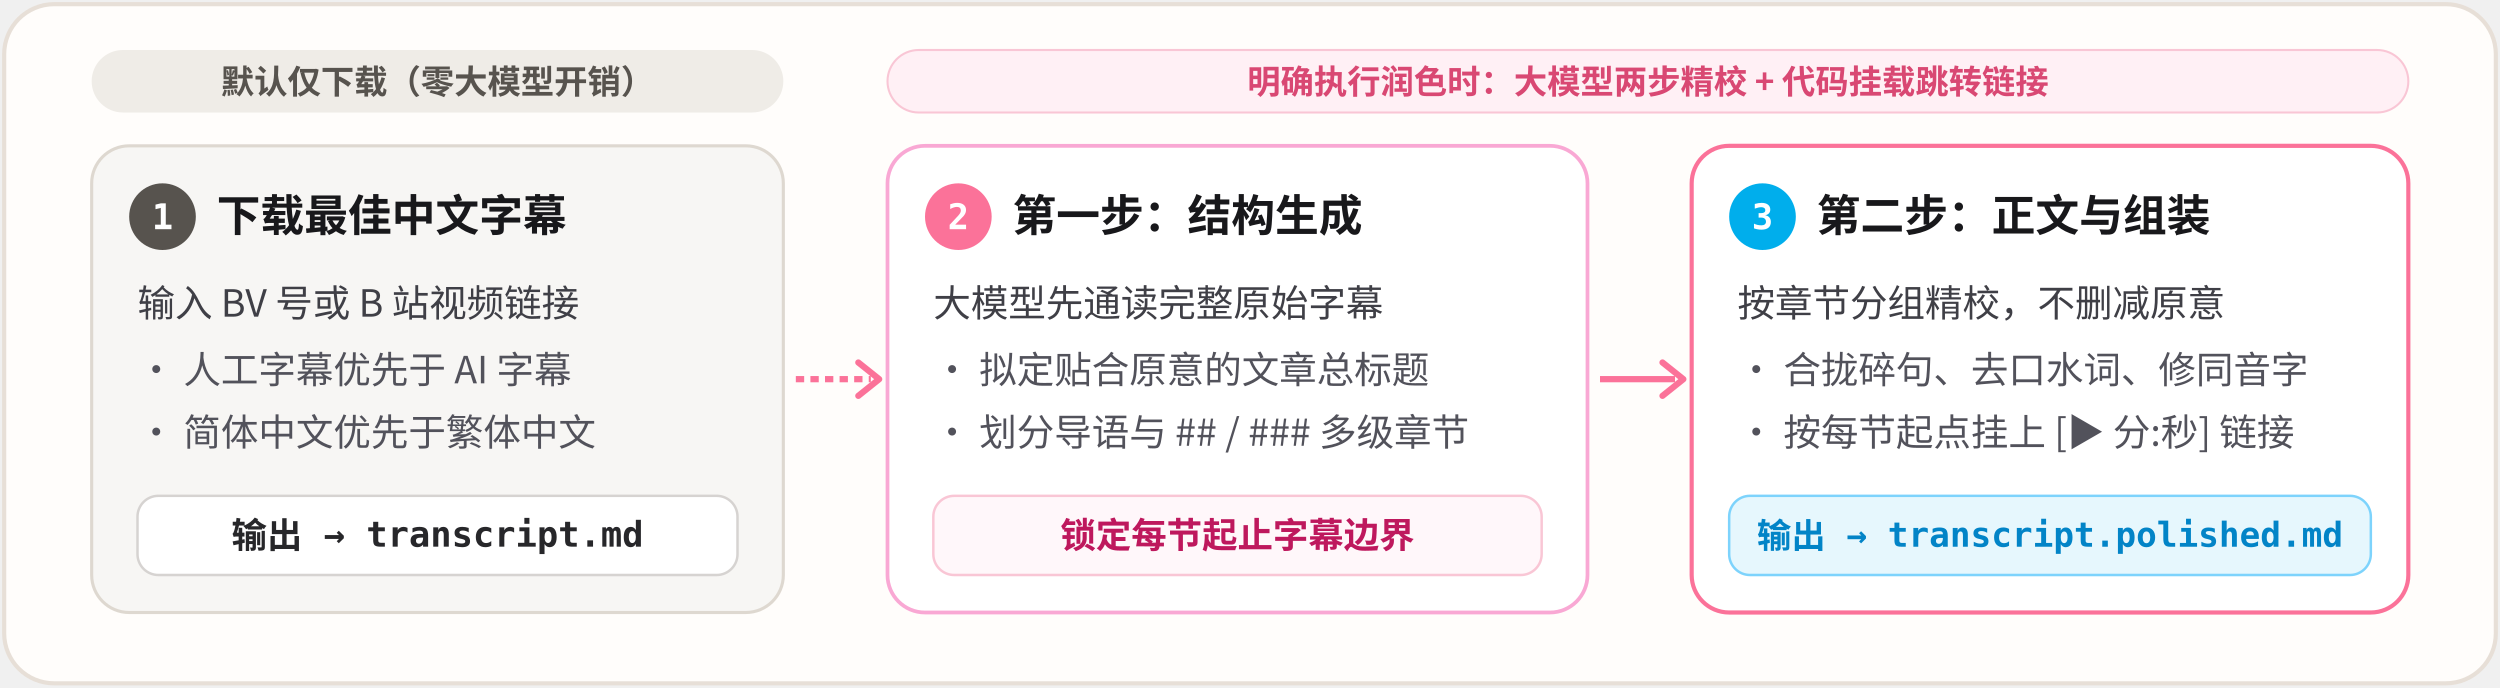
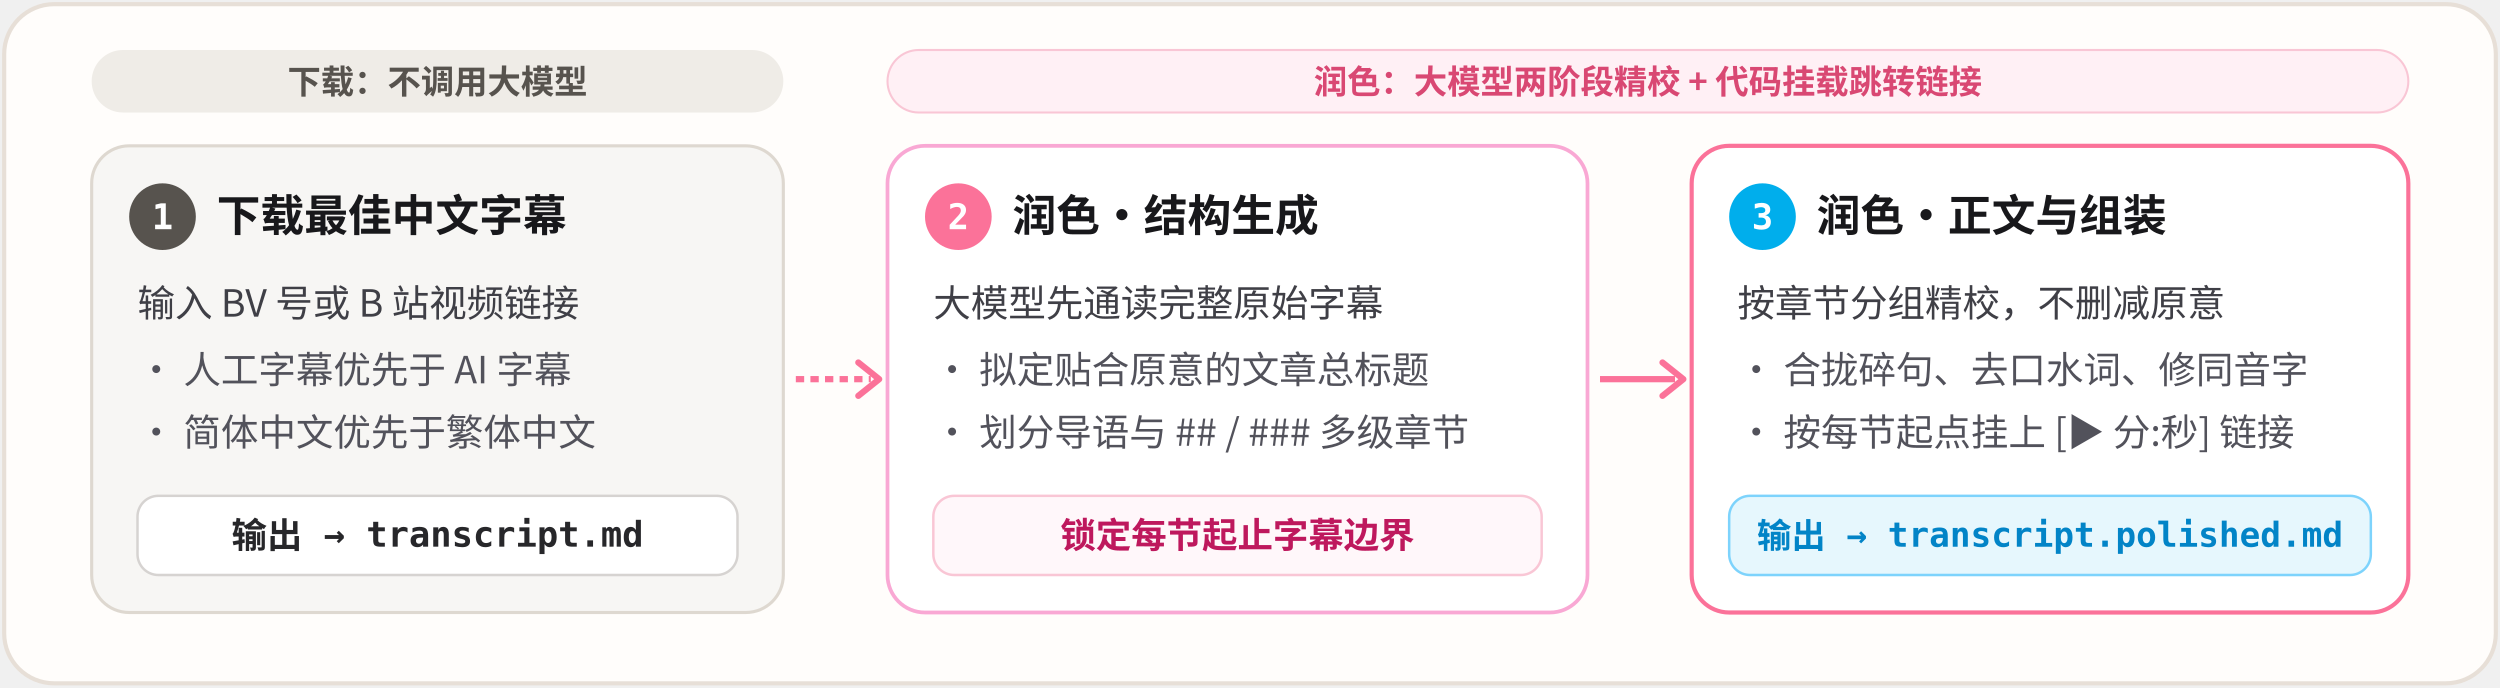
<svg xmlns="http://www.w3.org/2000/svg" width="1200" height="330" viewBox="0 0 1200 330" role="img" aria-labelledby="wf-title wf-desc">
  <rect x="2" y="2" width="1196" height="326" rx="24" fill="#FFFDFB" stroke="#E7DFD7" stroke-width="2" />
  <g transform="translate(44, 24)">
    <rect x="0" y="0" width="332" height="30" rx="15" fill="#EFECE7" />
-     <text x="166" y="21" text-anchor="middle" font-family="-apple-system, BlinkMacSystemFont, 'Segoe UI', 'PingFang SC', 'Noto Sans CJK SC', 'Microsoft YaHei', sans-serif" font-size="16" font-weight="700" fill="#57534E">默认仅下载（零大模型开销）</text>
+     <text x="166" y="21" text-anchor="middle" font-family="-apple-system, BlinkMacSystemFont, 'Segoe UI', 'PingFang SC', 'Noto Sans CJK SC', 'Microsoft YaHei', sans-serif" font-size="16" font-weight="700" fill="#57534E">下载：不调用大模型</text>
    <rect x="382" y="0" width="730" height="30" rx="15" fill="#FFF0F5" stroke="#F9C6D5" stroke-width="1" />
-     <text x="747" y="21" text-anchor="middle" font-family="-apple-system, BlinkMacSystemFont, 'Segoe UI', 'PingFang SC', 'Noto Sans CJK SC', 'Microsoft YaHei', sans-serif" font-size="16" font-weight="700" fill="#D94873">明确执行润色时：大模型两步精校 + 代码挂载跳转链接</text>
+     <text x="747" y="21" text-anchor="middle" font-family="-apple-system, BlinkMacSystemFont, 'Segoe UI', 'PingFang SC', 'Noto Sans CJK SC', 'Microsoft YaHei', sans-serif" font-size="16" font-weight="700" fill="#D94873">润色：大模型两阶段精校 + 代码挂载跳转链接</text>
  </g>
  <g id="step-download" transform="translate(44, 70)">
    <rect x="0" y="0" width="332" height="224" rx="18" fill="#F7F6F4" stroke="#DED8D0" stroke-width="1.5" />
    <circle cx="34" cy="34" r="16" fill="#57534E" />
    <text x="34" y="40" text-anchor="middle" font-family="ui-monospace, SFMono-Regular, Menlo, Consolas, monospace" font-size="17" font-weight="700" fill="#FFFFFF">1</text>
    <text x="60" y="41" font-family="-apple-system, BlinkMacSystemFont, 'Segoe UI', 'PingFang SC', 'Noto Sans CJK SC', 'Microsoft YaHei', sans-serif" font-size="21" font-weight="800" fill="#18181B">下载最佳中文字幕</text>
    <text x="22" y="82" font-family="-apple-system, BlinkMacSystemFont, 'Segoe UI', 'PingFang SC', 'Noto Sans CJK SC', 'Microsoft YaHei', sans-serif" font-size="18" fill="#3F3F46">输入 BV 号或 B 站视频链接</text>
    <text x="22" y="114" font-family="-apple-system, BlinkMacSystemFont, 'Segoe UI', 'PingFang SC', 'Noto Sans CJK SC', 'Microsoft YaHei', sans-serif" font-size="18" fill="#52525B">• 人工字幕优先于 AI 字幕</text>
    <text x="22" y="144" font-family="-apple-system, BlinkMacSystemFont, 'Segoe UI', 'PingFang SC', 'Noto Sans CJK SC', 'Microsoft YaHei', sans-serif" font-size="18" fill="#52525B">• 简体中文优先于繁体中文</text>
    <rect x="22" y="168" width="288" height="38" rx="10" fill="#FFFFFF" stroke="#D6D3D1" stroke-width="1.2" />
    <text x="166" y="193" text-anchor="middle" font-family="ui-monospace, SFMono-Regular, Menlo, Consolas, monospace" font-size="17" font-weight="700" fill="#27272A">输出 → transcript.md</text>
  </g>
  <g transform="translate(382, 166)">
    <line x1="0" y1="16" x2="36" y2="16" stroke="#FB7299" stroke-width="3" stroke-dasharray="4 3" />
    <path d="M30 8 L40 16 L30 24" fill="none" stroke="#FB7299" stroke-width="3" stroke-linecap="round" stroke-linejoin="round" />
  </g>
  <g id="step-structure" transform="translate(426, 70)">
    <rect x="0" y="0" width="336" height="224" rx="18" fill="#FFFFFF" stroke="#F9A8D4" stroke-width="1.8" />
    <circle cx="34" cy="34" r="16" fill="#FB7299" />
    <text x="34" y="40" text-anchor="middle" font-family="ui-monospace, SFMono-Regular, Menlo, Consolas, monospace" font-size="17" font-weight="700" fill="#FFFFFF">2</text>
-     <text x="60" y="41" font-family="-apple-system, BlinkMacSystemFont, 'Segoe UI', 'PingFang SC', 'Noto Sans CJK SC', 'Microsoft YaHei', sans-serif" font-size="21" font-weight="800" fill="#18181B">第一步：结构生成</text>
+     <text x="60" y="41" font-family="-apple-system, BlinkMacSystemFont, 'Segoe UI', 'PingFang SC', 'Noto Sans CJK SC', 'Microsoft YaHei', sans-serif" font-size="21" font-weight="800" fill="#18181B">润色·结构生成</text>
    <text x="22" y="82" font-family="-apple-system, BlinkMacSystemFont, 'Segoe UI', 'PingFang SC', 'Noto Sans CJK SC', 'Microsoft YaHei', sans-serif" font-size="18" fill="#3F3F46">大模型先通读完整原始字幕</text>
    <text x="22" y="114" font-family="-apple-system, BlinkMacSystemFont, 'Segoe UI', 'PingFang SC', 'Noto Sans CJK SC', 'Microsoft YaHei', sans-serif" font-size="18" fill="#52525B">• 拟定贴合原意的文章总标题</text>
    <text x="22" y="144" font-family="-apple-system, BlinkMacSystemFont, 'Segoe UI', 'PingFang SC', 'Noto Sans CJK SC', 'Microsoft YaHei', sans-serif" font-size="18" fill="#52525B">• 划分导语与 ## / ### 多级章节</text>
    <rect x="22" y="168" width="292" height="38" rx="10" fill="#FFF7FA" stroke="#F9C6D5" stroke-width="1.2" />
    <text x="168" y="193" text-anchor="middle" font-family="-apple-system, BlinkMacSystemFont, 'Segoe UI', 'PingFang SC', 'Noto Sans CJK SC', 'Microsoft YaHei', sans-serif" font-size="17" font-weight="700" fill="#BE185D">锁定每节起止字幕边界</text>
  </g>
  <g transform="translate(768, 166)">
    <line x1="0" y1="16" x2="36" y2="16" stroke="#FB7299" stroke-width="3" />
    <path d="M30 8 L40 16 L30 24" fill="none" stroke="#FB7299" stroke-width="3" stroke-linecap="round" stroke-linejoin="round" />
  </g>
  <g id="step-polish" transform="translate(812, 70)">
    <rect x="0" y="0" width="344" height="224" rx="18" fill="#FFFFFF" stroke="#FB7299" stroke-width="2" />
    <circle cx="34" cy="34" r="16" fill="#00AEEC" />
    <text x="34" y="40" text-anchor="middle" font-family="ui-monospace, SFMono-Regular, Menlo, Consolas, monospace" font-size="17" font-weight="700" fill="#FFFFFF">3</text>
-     <text x="60" y="41" font-family="-apple-system, BlinkMacSystemFont, 'Segoe UI', 'PingFang SC', 'Noto Sans CJK SC', 'Microsoft YaHei', sans-serif" font-size="21" font-weight="800" fill="#18181B">第二步：正文与组装</text>
+     <text x="60" y="41" font-family="-apple-system, BlinkMacSystemFont, 'Segoe UI', 'PingFang SC', 'Noto Sans CJK SC', 'Microsoft YaHei', sans-serif" font-size="21" font-weight="800" fill="#18181B">润色·正文与组装</text>
    <text x="22" y="82" font-family="-apple-system, BlinkMacSystemFont, 'Segoe UI', 'PingFang SC', 'Noto Sans CJK SC', 'Microsoft YaHei', sans-serif" font-size="18" fill="#3F3F46">按章节分组精校，不删减原意</text>
    <text x="22" y="114" font-family="-apple-system, BlinkMacSystemFont, 'Segoe UI', 'PingFang SC', 'Noto Sans CJK SC', 'Microsoft YaHei', sans-serif" font-size="18" fill="#52525B">• 合拢碎句、去口水词、修同音字</text>
    <text x="22" y="144" font-family="-apple-system, BlinkMacSystemFont, 'Segoe UI', 'PingFang SC', 'Noto Sans CJK SC', 'Microsoft YaHei', sans-serif" font-size="18" fill="#52525B">• 按每节起点挂上 [▶ 分:秒] 链接</text>
    <rect x="18" y="168" width="308" height="38" rx="10" fill="#E6F7FD" stroke="#7DD3FC" stroke-width="1.2" />
    <text x="172" y="193" text-anchor="middle" font-family="ui-monospace, SFMono-Regular, Menlo, Consolas, monospace" font-size="16.5" font-weight="700" fill="#0284C7">输出 → transcript.polished.md</text>
  </g>
</svg>
